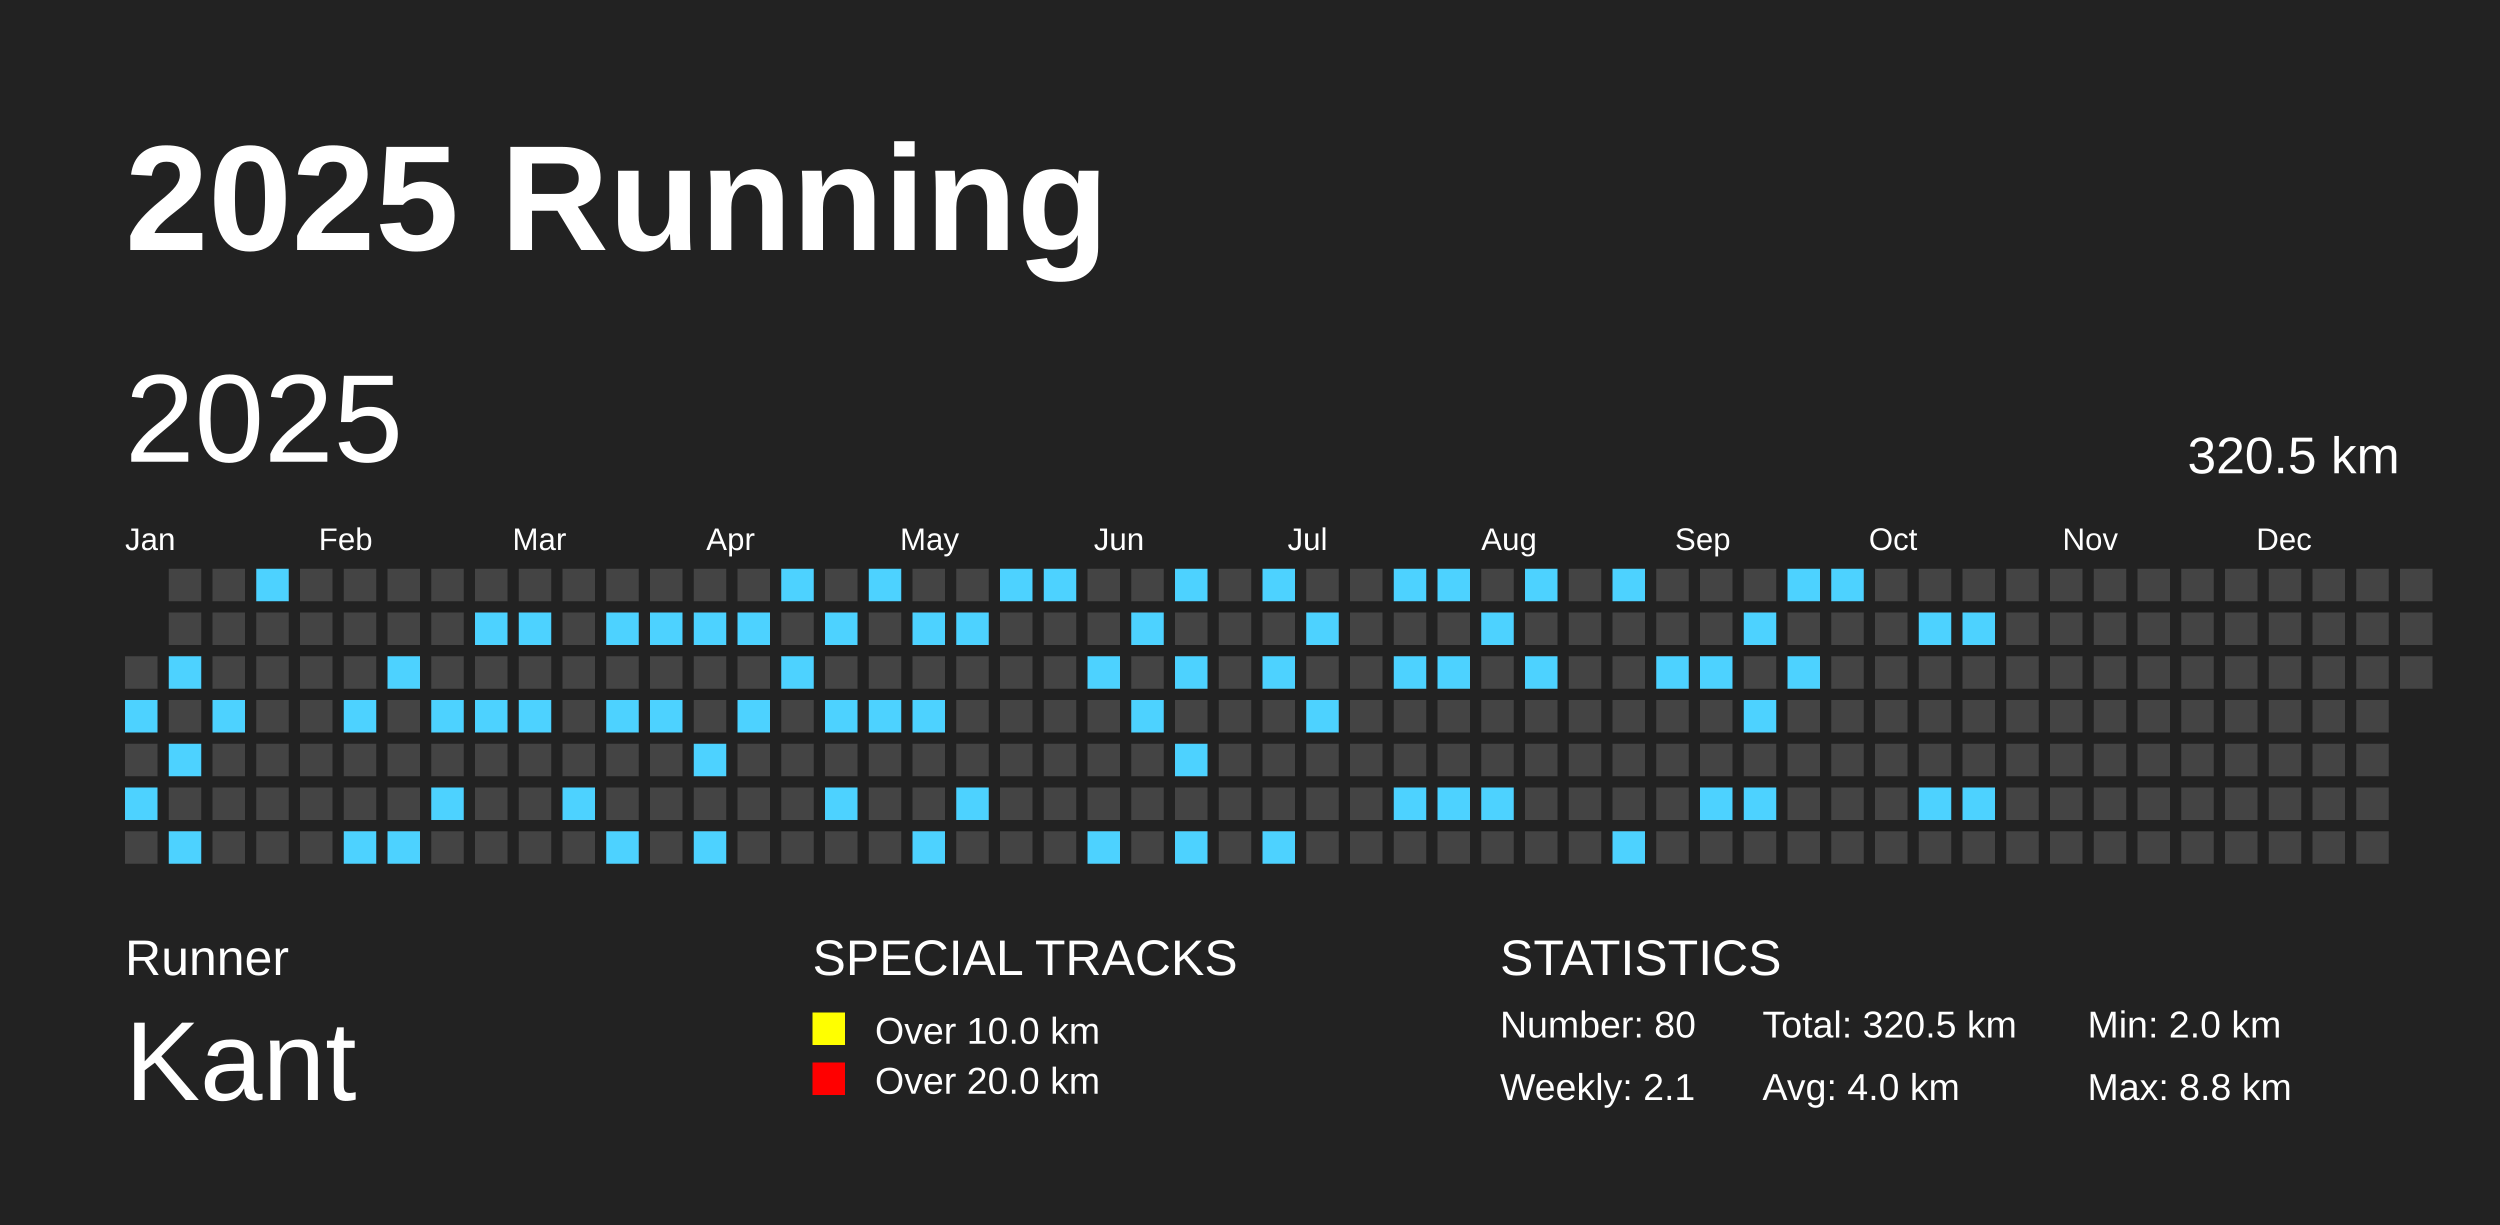
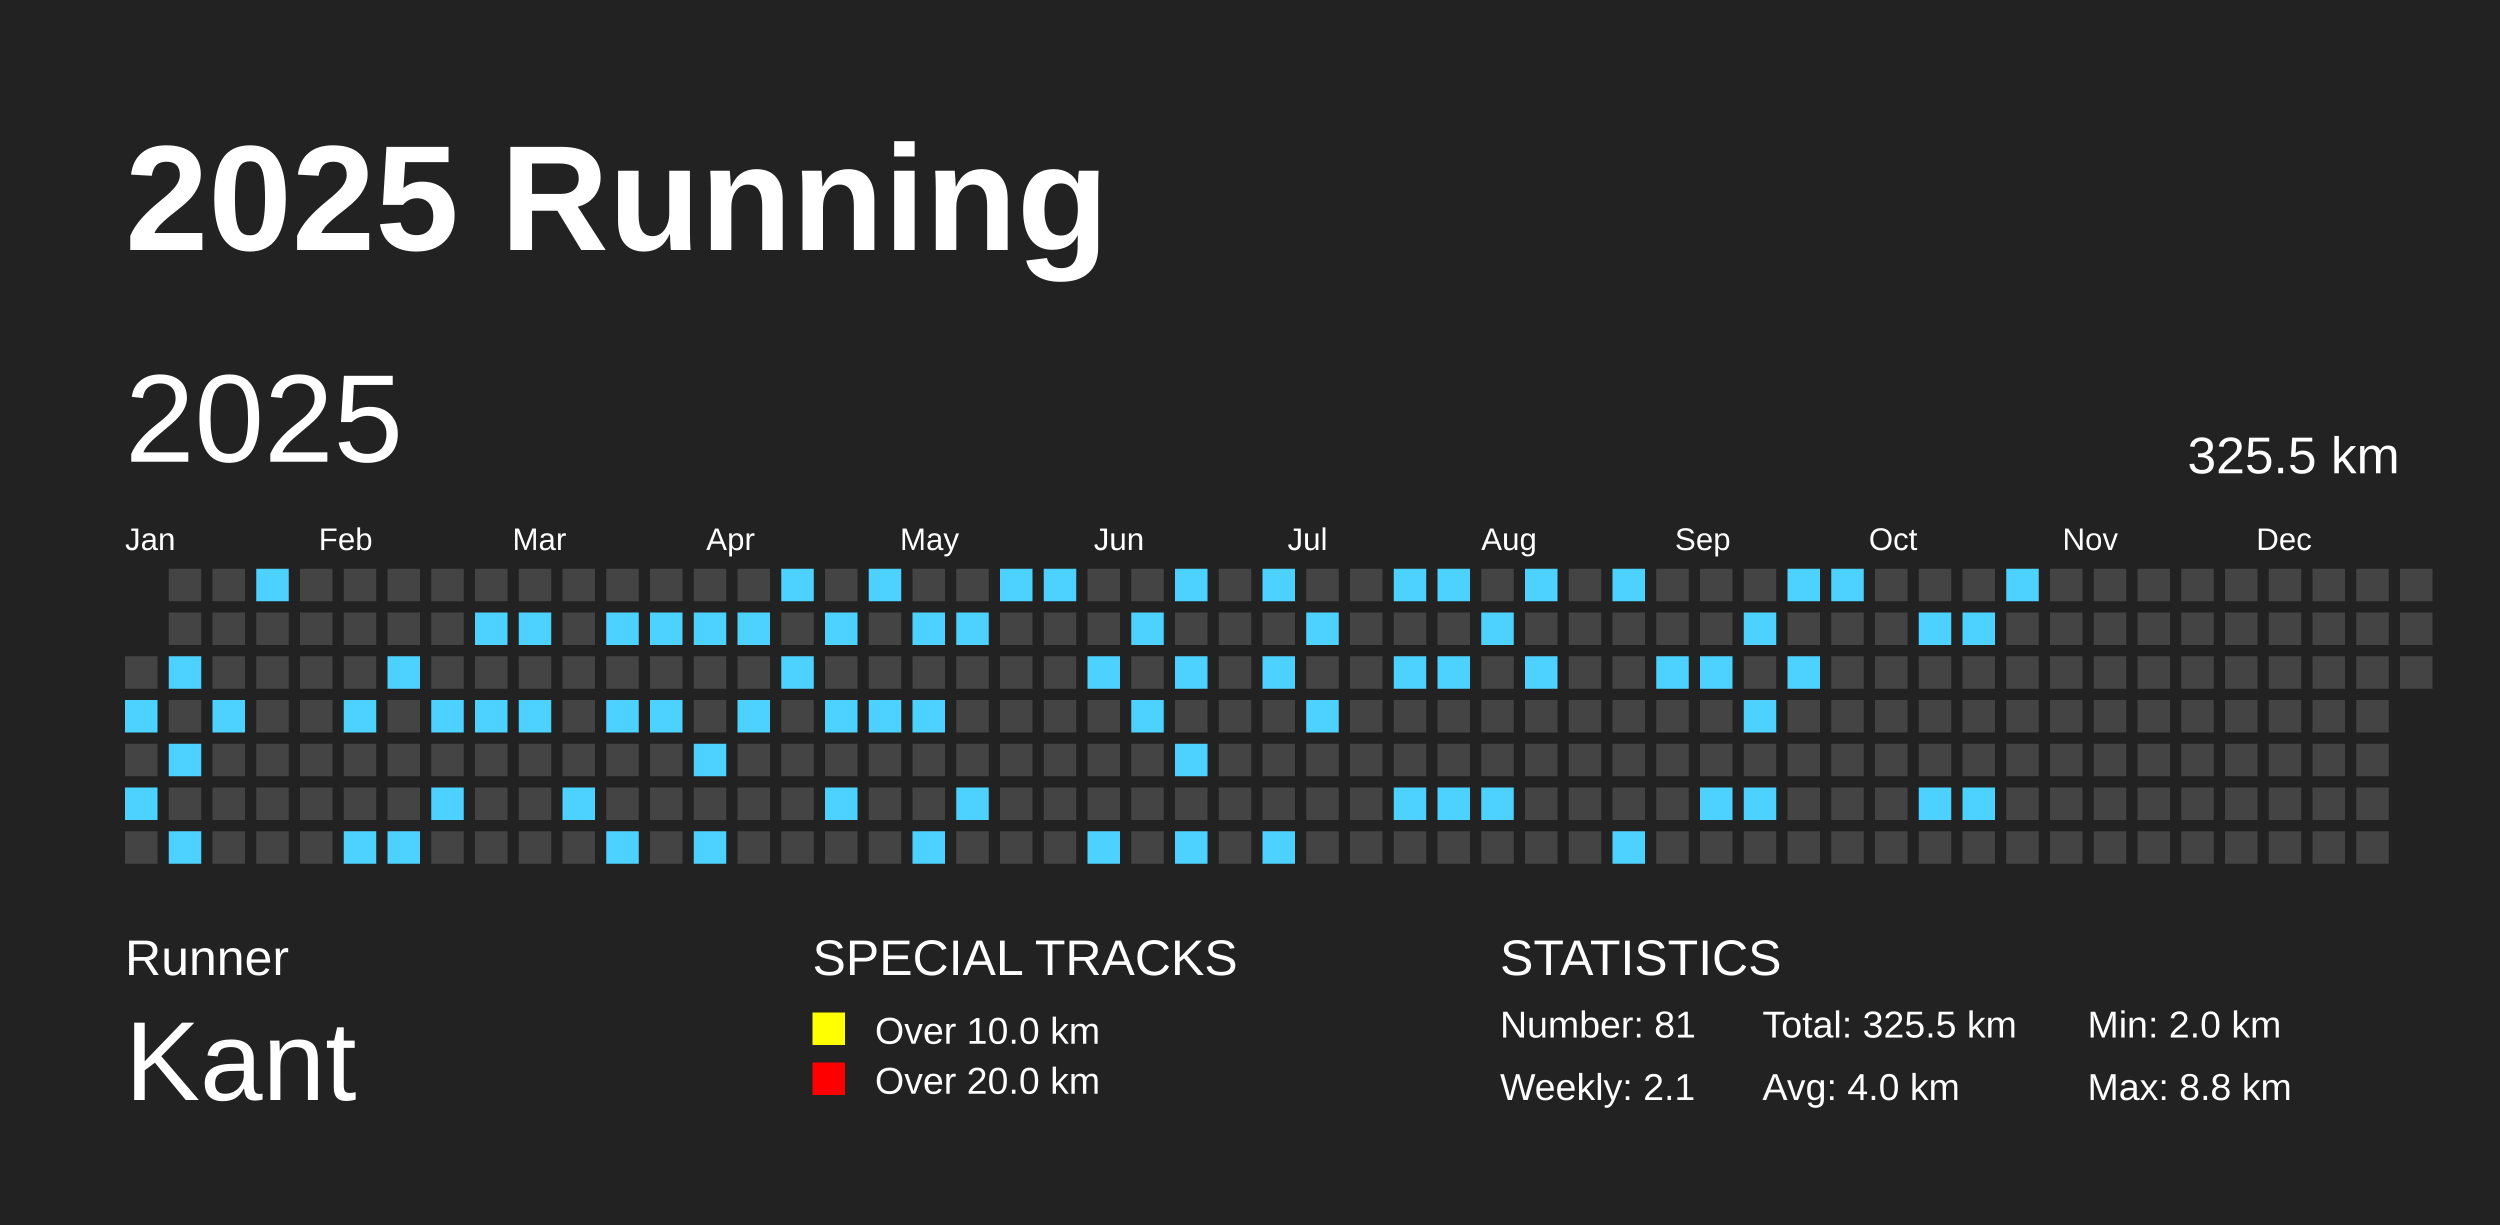
<svg xmlns="http://www.w3.org/2000/svg" baseProfile="full" height="98mm" version="1.1" viewBox="0,0,200,98" width="200mm">
  <defs />
  <rect fill="#222222" height="98" width="200" x="0" y="0" />
  <text fill="#FFFFFF" style="font-size:12px; font-family:Arial; font-weight:bold;" x="10" y="20">2025 Running</text>
  <text fill="#FFFFFF" style="font-size:4px; font-family:Arial" x="10" y="78">Runner</text>
  <text fill="#FFFFFF" style="font-size:9px; font-family:Arial" x="10" y="88">Kant</text>
  <text fill="#FFFFFF" style="font-size:4px; font-family:Arial" x="65" y="78">SPECIAL TRACKS</text>
  <rect fill="yellow" height="2.6" width="2.6" x="65" y="81" />
  <text fill="#FFFFFF" style="font-size:3px; font-family:Arial" x="70" y="83.5">Over 10.0 km</text>
  <rect fill="red" height="2.6" width="2.6" x="65" y="85" />
  <text fill="#FFFFFF" style="font-size:3px; font-family:Arial" x="70" y="87.5">Over 20.0 km</text>
  <text fill="#FFFFFF" style="font-size:4px; font-family:Arial" x="120" y="78">STATISTICS</text>
-   <text fill="#FFFFFF" style="font-size:3px; font-family:Arial" x="120" y="83">Number: 80</text>
+   <text fill="#FFFFFF" style="font-size:3px; font-family:Arial" x="120" y="83">Number: 81</text>
  <text fill="#FFFFFF" style="font-size:3px; font-family:Arial" x="120" y="88">Weekly: 2.1</text>
-   <text fill="#FFFFFF" style="font-size:3px; font-family:Arial" x="141" y="83">Total: 320.5 km</text>
+   <text fill="#FFFFFF" style="font-size:3px; font-family:Arial" x="141" y="83">Total: 325.5 km</text>
  <text fill="#FFFFFF" style="font-size:3px; font-family:Arial" x="141" y="88">Avg: 4.0 km</text>
  <text fill="#FFFFFF" style="font-size:3px; font-family:Arial" x="167" y="83">Min: 2.0 km</text>
  <text fill="#FFFFFF" style="font-size:3px; font-family:Arial" x="167" y="88">Max: 8.8 km</text>
  <text dominant-baseline="hanging" fill="#FFFFFF" style="font-size:10.0px; font-family:Arial;" x="10" y="30">2025</text>
-   <text dominant-baseline="hanging" fill="#FFFFFF" style="font-size:4.125px; font-family:Arial;" x="175" y="35">320.5 km</text>
+   <text dominant-baseline="hanging" fill="#FFFFFF" style="font-size:4.125px; font-family:Arial;" x="175" y="35">325.5 km</text>
  <text fill="#FFFFFF" style="font-size:2.5px; font-family:Arial" x="10.0" y="44">Jan</text>
  <text fill="#FFFFFF" style="font-size:2.5px; font-family:Arial" x="25.5" y="44">Feb</text>
  <text fill="#FFFFFF" style="font-size:2.5px; font-family:Arial" x="41.0" y="44">Mar</text>
  <text fill="#FFFFFF" style="font-size:2.5px; font-family:Arial" x="56.5" y="44">Apr</text>
  <text fill="#FFFFFF" style="font-size:2.5px; font-family:Arial" x="72.0" y="44">May</text>
  <text fill="#FFFFFF" style="font-size:2.5px; font-family:Arial" x="87.5" y="44">Jun</text>
  <text fill="#FFFFFF" style="font-size:2.5px; font-family:Arial" x="103.0" y="44">Jul</text>
  <text fill="#FFFFFF" style="font-size:2.5px; font-family:Arial" x="118.5" y="44">Aug</text>
  <text fill="#FFFFFF" style="font-size:2.5px; font-family:Arial" x="134.0" y="44">Sep</text>
  <text fill="#FFFFFF" style="font-size:2.5px; font-family:Arial" x="149.5" y="44">Oct</text>
  <text fill="#FFFFFF" style="font-size:2.5px; font-family:Arial" x="165.0" y="44">Nov</text>
  <text fill="#FFFFFF" style="font-size:2.5px; font-family:Arial" x="180.5" y="44">Dec</text>
  <rect fill="#444444" height="2.6" width="2.6" x="10.0" y="52.5" />
  <rect fill="#4DD2FF" height="2.6" width="2.6" x="10.0" y="56.0" />
  <rect fill="#444444" height="2.6" width="2.6" x="10.0" y="59.5" />
  <rect fill="#4DD2FF" height="2.6" width="2.6" x="10.0" y="63.0" />
  <rect fill="#444444" height="2.6" width="2.6" x="10.0" y="66.5" />
  <rect fill="#444444" height="2.6" width="2.6" x="13.5" y="45.5" />
  <rect fill="#444444" height="2.6" width="2.6" x="13.5" y="49.0" />
  <rect fill="#4DD2FF" height="2.6" width="2.6" x="13.5" y="52.5" />
  <rect fill="#444444" height="2.6" width="2.6" x="13.5" y="56.0" />
  <rect fill="#4DD2FF" height="2.6" width="2.6" x="13.5" y="59.5" />
  <rect fill="#444444" height="2.6" width="2.6" x="13.5" y="63.0" />
  <rect fill="#4DD2FF" height="2.6" width="2.6" x="13.5" y="66.5" />
  <rect fill="#444444" height="2.6" width="2.6" x="17.0" y="45.5" />
  <rect fill="#444444" height="2.6" width="2.6" x="17.0" y="49.0" />
  <rect fill="#444444" height="2.6" width="2.6" x="17.0" y="52.5" />
  <rect fill="#4DD2FF" height="2.6" width="2.6" x="17.0" y="56.0" />
  <rect fill="#444444" height="2.6" width="2.6" x="17.0" y="59.5" />
  <rect fill="#444444" height="2.6" width="2.6" x="17.0" y="63.0" />
  <rect fill="#444444" height="2.6" width="2.6" x="17.0" y="66.5" />
  <rect fill="#4DD2FF" height="2.6" width="2.6" x="20.5" y="45.5" />
  <rect fill="#444444" height="2.6" width="2.6" x="20.5" y="49.0" />
  <rect fill="#444444" height="2.6" width="2.6" x="20.5" y="52.5" />
  <rect fill="#444444" height="2.6" width="2.6" x="20.5" y="56.0" />
  <rect fill="#444444" height="2.6" width="2.6" x="20.5" y="59.5" />
  <rect fill="#444444" height="2.6" width="2.6" x="20.5" y="63.0" />
  <rect fill="#444444" height="2.6" width="2.6" x="20.5" y="66.5" />
  <rect fill="#444444" height="2.6" width="2.6" x="24.0" y="45.5" />
  <rect fill="#444444" height="2.6" width="2.6" x="24.0" y="49.0" />
  <rect fill="#444444" height="2.6" width="2.6" x="24.0" y="52.5" />
  <rect fill="#444444" height="2.6" width="2.6" x="24.0" y="56.0" />
  <rect fill="#444444" height="2.6" width="2.6" x="24.0" y="59.5" />
  <rect fill="#444444" height="2.6" width="2.6" x="24.0" y="63.0" />
  <rect fill="#444444" height="2.6" width="2.6" x="24.0" y="66.5" />
  <rect fill="#444444" height="2.6" width="2.6" x="27.5" y="45.5" />
  <rect fill="#444444" height="2.6" width="2.6" x="27.5" y="49.0" />
  <rect fill="#444444" height="2.6" width="2.6" x="27.5" y="52.5" />
  <rect fill="#4DD2FF" height="2.6" width="2.6" x="27.5" y="56.0" />
  <rect fill="#444444" height="2.6" width="2.6" x="27.5" y="59.5" />
  <rect fill="#444444" height="2.6" width="2.6" x="27.5" y="63.0" />
  <rect fill="#4DD2FF" height="2.6" width="2.6" x="27.5" y="66.5" />
  <rect fill="#444444" height="2.6" width="2.6" x="31.0" y="45.5" />
  <rect fill="#444444" height="2.6" width="2.6" x="31.0" y="49.0" />
  <rect fill="#4DD2FF" height="2.6" width="2.6" x="31.0" y="52.5" />
  <rect fill="#444444" height="2.6" width="2.6" x="31.0" y="56.0" />
  <rect fill="#444444" height="2.6" width="2.6" x="31.0" y="59.5" />
  <rect fill="#444444" height="2.6" width="2.6" x="31.0" y="63.0" />
  <rect fill="#4DD2FF" height="2.6" width="2.6" x="31.0" y="66.5" />
  <rect fill="#444444" height="2.6" width="2.6" x="34.5" y="45.5" />
  <rect fill="#444444" height="2.6" width="2.6" x="34.5" y="49.0" />
  <rect fill="#444444" height="2.6" width="2.6" x="34.5" y="52.5" />
  <rect fill="#4DD2FF" height="2.6" width="2.6" x="34.5" y="56.0" />
  <rect fill="#444444" height="2.6" width="2.6" x="34.5" y="59.5" />
  <rect fill="#4DD2FF" height="2.6" width="2.6" x="34.5" y="63.0" />
  <rect fill="#444444" height="2.6" width="2.6" x="34.5" y="66.5" />
  <rect fill="#444444" height="2.6" width="2.6" x="38.0" y="45.5" />
  <rect fill="#4DD2FF" height="2.6" width="2.6" x="38.0" y="49.0" />
  <rect fill="#444444" height="2.6" width="2.6" x="38.0" y="52.5" />
  <rect fill="#4DD2FF" height="2.6" width="2.6" x="38.0" y="56.0" />
  <rect fill="#444444" height="2.6" width="2.6" x="38.0" y="59.5" />
  <rect fill="#444444" height="2.6" width="2.6" x="38.0" y="63.0" />
  <rect fill="#444444" height="2.6" width="2.6" x="38.0" y="66.5" />
  <rect fill="#444444" height="2.6" width="2.6" x="41.5" y="45.5" />
  <rect fill="#4DD2FF" height="2.6" width="2.6" x="41.5" y="49.0" />
  <rect fill="#444444" height="2.6" width="2.6" x="41.5" y="52.5" />
  <rect fill="#4DD2FF" height="2.6" width="2.6" x="41.5" y="56.0" />
  <rect fill="#444444" height="2.6" width="2.6" x="41.5" y="59.5" />
  <rect fill="#444444" height="2.6" width="2.6" x="41.5" y="63.0" />
  <rect fill="#444444" height="2.6" width="2.6" x="41.5" y="66.5" />
  <rect fill="#444444" height="2.6" width="2.6" x="45.0" y="45.5" />
  <rect fill="#444444" height="2.6" width="2.6" x="45.0" y="49.0" />
  <rect fill="#444444" height="2.6" width="2.6" x="45.0" y="52.5" />
  <rect fill="#444444" height="2.6" width="2.6" x="45.0" y="56.0" />
  <rect fill="#444444" height="2.6" width="2.6" x="45.0" y="59.5" />
  <rect fill="#4DD2FF" height="2.6" width="2.6" x="45.0" y="63.0" />
  <rect fill="#444444" height="2.6" width="2.6" x="45.0" y="66.5" />
  <rect fill="#444444" height="2.6" width="2.6" x="48.5" y="45.5" />
  <rect fill="#4DD2FF" height="2.6" width="2.6" x="48.5" y="49.0" />
  <rect fill="#444444" height="2.6" width="2.6" x="48.5" y="52.5" />
  <rect fill="#4DD2FF" height="2.6" width="2.6" x="48.5" y="56.0" />
  <rect fill="#444444" height="2.6" width="2.6" x="48.5" y="59.5" />
  <rect fill="#444444" height="2.6" width="2.6" x="48.5" y="63.0" />
  <rect fill="#4DD2FF" height="2.6" width="2.6" x="48.5" y="66.5" />
  <rect fill="#444444" height="2.6" width="2.6" x="52.0" y="45.5" />
  <rect fill="#4DD2FF" height="2.6" width="2.6" x="52.0" y="49.0" />
  <rect fill="#444444" height="2.6" width="2.6" x="52.0" y="52.5" />
  <rect fill="#4DD2FF" height="2.6" width="2.6" x="52.0" y="56.0" />
  <rect fill="#444444" height="2.6" width="2.6" x="52.0" y="59.5" />
  <rect fill="#444444" height="2.6" width="2.6" x="52.0" y="63.0" />
  <rect fill="#444444" height="2.6" width="2.6" x="52.0" y="66.5" />
  <rect fill="#444444" height="2.6" width="2.6" x="55.5" y="45.5" />
  <rect fill="#4DD2FF" height="2.6" width="2.6" x="55.5" y="49.0" />
  <rect fill="#444444" height="2.6" width="2.6" x="55.5" y="52.5" />
  <rect fill="#444444" height="2.6" width="2.6" x="55.5" y="56.0" />
  <rect fill="#4DD2FF" height="2.6" width="2.6" x="55.5" y="59.5" />
  <rect fill="#444444" height="2.6" width="2.6" x="55.5" y="63.0" />
  <rect fill="#4DD2FF" height="2.6" width="2.6" x="55.5" y="66.5" />
  <rect fill="#444444" height="2.6" width="2.6" x="59.0" y="45.5" />
  <rect fill="#4DD2FF" height="2.6" width="2.6" x="59.0" y="49.0" />
  <rect fill="#444444" height="2.6" width="2.6" x="59.0" y="52.5" />
  <rect fill="#4DD2FF" height="2.6" width="2.6" x="59.0" y="56.0" />
  <rect fill="#444444" height="2.6" width="2.6" x="59.0" y="59.5" />
  <rect fill="#444444" height="2.6" width="2.6" x="59.0" y="63.0" />
  <rect fill="#444444" height="2.6" width="2.6" x="59.0" y="66.5" />
  <rect fill="#4DD2FF" height="2.6" width="2.6" x="62.5" y="45.5" />
  <rect fill="#444444" height="2.6" width="2.6" x="62.5" y="49.0" />
  <rect fill="#4DD2FF" height="2.6" width="2.6" x="62.5" y="52.5" />
  <rect fill="#444444" height="2.6" width="2.6" x="62.5" y="56.0" />
  <rect fill="#444444" height="2.6" width="2.6" x="62.5" y="59.5" />
  <rect fill="#444444" height="2.6" width="2.6" x="62.5" y="63.0" />
  <rect fill="#444444" height="2.6" width="2.6" x="62.5" y="66.5" />
  <rect fill="#444444" height="2.6" width="2.6" x="66.0" y="45.5" />
  <rect fill="#4DD2FF" height="2.6" width="2.6" x="66.0" y="49.0" />
  <rect fill="#444444" height="2.6" width="2.6" x="66.0" y="52.5" />
  <rect fill="#4DD2FF" height="2.6" width="2.6" x="66.0" y="56.0" />
  <rect fill="#444444" height="2.6" width="2.6" x="66.0" y="59.5" />
  <rect fill="#4DD2FF" height="2.6" width="2.6" x="66.0" y="63.0" />
  <rect fill="#444444" height="2.6" width="2.6" x="66.0" y="66.5" />
  <rect fill="#4DD2FF" height="2.6" width="2.6" x="69.5" y="45.5" />
  <rect fill="#444444" height="2.6" width="2.6" x="69.5" y="49.0" />
  <rect fill="#444444" height="2.6" width="2.6" x="69.5" y="52.5" />
  <rect fill="#4DD2FF" height="2.6" width="2.6" x="69.5" y="56.0" />
  <rect fill="#444444" height="2.6" width="2.6" x="69.5" y="59.5" />
  <rect fill="#444444" height="2.6" width="2.6" x="69.5" y="63.0" />
  <rect fill="#444444" height="2.6" width="2.6" x="69.5" y="66.5" />
  <rect fill="#444444" height="2.6" width="2.6" x="73.0" y="45.5" />
  <rect fill="#4DD2FF" height="2.6" width="2.6" x="73.0" y="49.0" />
  <rect fill="#444444" height="2.6" width="2.6" x="73.0" y="52.5" />
  <rect fill="#4DD2FF" height="2.6" width="2.6" x="73.0" y="56.0" />
  <rect fill="#444444" height="2.6" width="2.6" x="73.0" y="59.5" />
  <rect fill="#444444" height="2.6" width="2.6" x="73.0" y="63.0" />
  <rect fill="#4DD2FF" height="2.6" width="2.6" x="73.0" y="66.5" />
  <rect fill="#444444" height="2.6" width="2.6" x="76.5" y="45.5" />
  <rect fill="#4DD2FF" height="2.6" width="2.6" x="76.5" y="49.0" />
  <rect fill="#444444" height="2.6" width="2.6" x="76.5" y="52.5" />
  <rect fill="#444444" height="2.6" width="2.6" x="76.5" y="56.0" />
  <rect fill="#444444" height="2.6" width="2.6" x="76.5" y="59.5" />
  <rect fill="#4DD2FF" height="2.6" width="2.6" x="76.5" y="63.0" />
  <rect fill="#444444" height="2.6" width="2.6" x="76.5" y="66.5" />
  <rect fill="#4DD2FF" height="2.6" width="2.6" x="80.0" y="45.5" />
  <rect fill="#444444" height="2.6" width="2.6" x="80.0" y="49.0" />
  <rect fill="#444444" height="2.6" width="2.6" x="80.0" y="52.5" />
  <rect fill="#444444" height="2.6" width="2.6" x="80.0" y="56.0" />
  <rect fill="#444444" height="2.6" width="2.6" x="80.0" y="59.5" />
  <rect fill="#444444" height="2.6" width="2.6" x="80.0" y="63.0" />
  <rect fill="#444444" height="2.6" width="2.6" x="80.0" y="66.5" />
  <rect fill="#4DD2FF" height="2.6" width="2.6" x="83.5" y="45.5" />
  <rect fill="#444444" height="2.6" width="2.6" x="83.5" y="49.0" />
  <rect fill="#444444" height="2.6" width="2.6" x="83.5" y="52.5" />
  <rect fill="#444444" height="2.6" width="2.6" x="83.5" y="56.0" />
  <rect fill="#444444" height="2.6" width="2.6" x="83.5" y="59.5" />
  <rect fill="#444444" height="2.6" width="2.6" x="83.5" y="63.0" />
  <rect fill="#444444" height="2.6" width="2.6" x="83.5" y="66.5" />
  <rect fill="#444444" height="2.6" width="2.6" x="87.0" y="45.5" />
  <rect fill="#444444" height="2.6" width="2.6" x="87.0" y="49.0" />
  <rect fill="#4DD2FF" height="2.6" width="2.6" x="87.0" y="52.5" />
  <rect fill="#444444" height="2.6" width="2.6" x="87.0" y="56.0" />
  <rect fill="#444444" height="2.6" width="2.6" x="87.0" y="59.5" />
  <rect fill="#444444" height="2.6" width="2.6" x="87.0" y="63.0" />
  <rect fill="#4DD2FF" height="2.6" width="2.6" x="87.0" y="66.5" />
  <rect fill="#444444" height="2.6" width="2.6" x="90.5" y="45.5" />
  <rect fill="#4DD2FF" height="2.6" width="2.6" x="90.5" y="49.0" />
  <rect fill="#444444" height="2.6" width="2.6" x="90.5" y="52.5" />
  <rect fill="#4DD2FF" height="2.6" width="2.6" x="90.5" y="56.0" />
  <rect fill="#444444" height="2.6" width="2.6" x="90.5" y="59.5" />
  <rect fill="#444444" height="2.6" width="2.6" x="90.5" y="63.0" />
  <rect fill="#444444" height="2.6" width="2.6" x="90.5" y="66.5" />
  <rect fill="#4DD2FF" height="2.6" width="2.6" x="94.0" y="45.5" />
  <rect fill="#444444" height="2.6" width="2.6" x="94.0" y="49.0" />
  <rect fill="#4DD2FF" height="2.6" width="2.6" x="94.0" y="52.5" />
  <rect fill="#444444" height="2.6" width="2.6" x="94.0" y="56.0" />
  <rect fill="#4DD2FF" height="2.6" width="2.6" x="94.0" y="59.5" />
  <rect fill="#444444" height="2.6" width="2.6" x="94.0" y="63.0" />
  <rect fill="#4DD2FF" height="2.6" width="2.6" x="94.0" y="66.5" />
  <rect fill="#444444" height="2.6" width="2.6" x="97.5" y="45.5" />
  <rect fill="#444444" height="2.6" width="2.6" x="97.5" y="49.0" />
  <rect fill="#444444" height="2.6" width="2.6" x="97.5" y="52.5" />
  <rect fill="#444444" height="2.6" width="2.6" x="97.5" y="56.0" />
  <rect fill="#444444" height="2.6" width="2.6" x="97.5" y="59.5" />
  <rect fill="#444444" height="2.6" width="2.6" x="97.5" y="63.0" />
  <rect fill="#444444" height="2.6" width="2.6" x="97.5" y="66.5" />
  <rect fill="#4DD2FF" height="2.6" width="2.6" x="101.0" y="45.5" />
  <rect fill="#444444" height="2.6" width="2.6" x="101.0" y="49.0" />
  <rect fill="#4DD2FF" height="2.6" width="2.6" x="101.0" y="52.5" />
  <rect fill="#444444" height="2.6" width="2.6" x="101.0" y="56.0" />
  <rect fill="#444444" height="2.6" width="2.6" x="101.0" y="59.5" />
  <rect fill="#444444" height="2.6" width="2.6" x="101.0" y="63.0" />
  <rect fill="#4DD2FF" height="2.6" width="2.6" x="101.0" y="66.5" />
  <rect fill="#444444" height="2.6" width="2.6" x="104.5" y="45.5" />
  <rect fill="#4DD2FF" height="2.6" width="2.6" x="104.5" y="49.0" />
  <rect fill="#444444" height="2.6" width="2.6" x="104.5" y="52.5" />
  <rect fill="#4DD2FF" height="2.6" width="2.6" x="104.5" y="56.0" />
  <rect fill="#444444" height="2.6" width="2.6" x="104.5" y="59.5" />
  <rect fill="#444444" height="2.6" width="2.6" x="104.5" y="63.0" />
  <rect fill="#444444" height="2.6" width="2.6" x="104.5" y="66.5" />
  <rect fill="#444444" height="2.6" width="2.6" x="108.0" y="45.5" />
  <rect fill="#444444" height="2.6" width="2.6" x="108.0" y="49.0" />
  <rect fill="#444444" height="2.6" width="2.6" x="108.0" y="52.5" />
  <rect fill="#444444" height="2.6" width="2.6" x="108.0" y="56.0" />
  <rect fill="#444444" height="2.6" width="2.6" x="108.0" y="59.5" />
  <rect fill="#444444" height="2.6" width="2.6" x="108.0" y="63.0" />
  <rect fill="#444444" height="2.6" width="2.6" x="108.0" y="66.5" />
  <rect fill="#4DD2FF" height="2.6" width="2.6" x="111.5" y="45.5" />
  <rect fill="#444444" height="2.6" width="2.6" x="111.5" y="49.0" />
  <rect fill="#4DD2FF" height="2.6" width="2.6" x="111.5" y="52.5" />
  <rect fill="#444444" height="2.6" width="2.6" x="111.5" y="56.0" />
  <rect fill="#444444" height="2.6" width="2.6" x="111.5" y="59.5" />
  <rect fill="#4DD2FF" height="2.6" width="2.6" x="111.5" y="63.0" />
  <rect fill="#444444" height="2.6" width="2.6" x="111.5" y="66.5" />
  <rect fill="#4DD2FF" height="2.6" width="2.6" x="115.0" y="45.5" />
  <rect fill="#444444" height="2.6" width="2.6" x="115.0" y="49.0" />
  <rect fill="#4DD2FF" height="2.6" width="2.6" x="115.0" y="52.5" />
  <rect fill="#444444" height="2.6" width="2.6" x="115.0" y="56.0" />
  <rect fill="#444444" height="2.6" width="2.6" x="115.0" y="59.5" />
  <rect fill="#4DD2FF" height="2.6" width="2.6" x="115.0" y="63.0" />
  <rect fill="#444444" height="2.6" width="2.6" x="115.0" y="66.5" />
  <rect fill="#444444" height="2.6" width="2.6" x="118.5" y="45.5" />
  <rect fill="#4DD2FF" height="2.6" width="2.6" x="118.5" y="49.0" />
  <rect fill="#444444" height="2.6" width="2.6" x="118.5" y="52.5" />
  <rect fill="#444444" height="2.6" width="2.6" x="118.5" y="56.0" />
  <rect fill="#444444" height="2.6" width="2.6" x="118.5" y="59.5" />
  <rect fill="#4DD2FF" height="2.6" width="2.6" x="118.5" y="63.0" />
  <rect fill="#444444" height="2.6" width="2.6" x="118.5" y="66.5" />
  <rect fill="#4DD2FF" height="2.6" width="2.6" x="122.0" y="45.5" />
  <rect fill="#444444" height="2.6" width="2.6" x="122.0" y="49.0" />
  <rect fill="#4DD2FF" height="2.6" width="2.6" x="122.0" y="52.5" />
  <rect fill="#444444" height="2.6" width="2.6" x="122.0" y="56.0" />
  <rect fill="#444444" height="2.6" width="2.6" x="122.0" y="59.5" />
  <rect fill="#444444" height="2.6" width="2.6" x="122.0" y="63.0" />
  <rect fill="#444444" height="2.6" width="2.6" x="122.0" y="66.5" />
  <rect fill="#444444" height="2.6" width="2.6" x="125.5" y="45.5" />
  <rect fill="#444444" height="2.6" width="2.6" x="125.5" y="49.0" />
  <rect fill="#444444" height="2.6" width="2.6" x="125.5" y="52.5" />
  <rect fill="#444444" height="2.6" width="2.6" x="125.5" y="56.0" />
  <rect fill="#444444" height="2.6" width="2.6" x="125.5" y="59.5" />
  <rect fill="#444444" height="2.6" width="2.6" x="125.5" y="63.0" />
  <rect fill="#444444" height="2.6" width="2.6" x="125.5" y="66.5" />
  <rect fill="#4DD2FF" height="2.6" width="2.6" x="129.0" y="45.5" />
  <rect fill="#444444" height="2.6" width="2.6" x="129.0" y="49.0" />
  <rect fill="#444444" height="2.6" width="2.6" x="129.0" y="52.5" />
  <rect fill="#444444" height="2.6" width="2.6" x="129.0" y="56.0" />
  <rect fill="#444444" height="2.6" width="2.6" x="129.0" y="59.5" />
  <rect fill="#444444" height="2.6" width="2.6" x="129.0" y="63.0" />
  <rect fill="#4DD2FF" height="2.6" width="2.6" x="129.0" y="66.5" />
  <rect fill="#444444" height="2.6" width="2.6" x="132.5" y="45.5" />
  <rect fill="#444444" height="2.6" width="2.6" x="132.5" y="49.0" />
  <rect fill="#4DD2FF" height="2.6" width="2.6" x="132.5" y="52.5" />
  <rect fill="#444444" height="2.6" width="2.6" x="132.5" y="56.0" />
  <rect fill="#444444" height="2.6" width="2.6" x="132.5" y="59.5" />
  <rect fill="#444444" height="2.6" width="2.6" x="132.5" y="63.0" />
  <rect fill="#444444" height="2.6" width="2.6" x="132.5" y="66.5" />
  <rect fill="#444444" height="2.6" width="2.6" x="136.0" y="45.5" />
  <rect fill="#444444" height="2.6" width="2.6" x="136.0" y="49.0" />
  <rect fill="#4DD2FF" height="2.6" width="2.6" x="136.0" y="52.5" />
  <rect fill="#444444" height="2.6" width="2.6" x="136.0" y="56.0" />
  <rect fill="#444444" height="2.6" width="2.6" x="136.0" y="59.5" />
  <rect fill="#4DD2FF" height="2.6" width="2.6" x="136.0" y="63.0" />
  <rect fill="#444444" height="2.6" width="2.6" x="136.0" y="66.5" />
  <rect fill="#444444" height="2.6" width="2.6" x="139.5" y="45.5" />
  <rect fill="#4DD2FF" height="2.6" width="2.6" x="139.5" y="49.0" />
  <rect fill="#444444" height="2.6" width="2.6" x="139.5" y="52.5" />
  <rect fill="#4DD2FF" height="2.6" width="2.6" x="139.5" y="56.0" />
  <rect fill="#444444" height="2.6" width="2.6" x="139.5" y="59.5" />
  <rect fill="#4DD2FF" height="2.6" width="2.6" x="139.5" y="63.0" />
  <rect fill="#444444" height="2.6" width="2.6" x="139.5" y="66.5" />
  <rect fill="#4DD2FF" height="2.6" width="2.6" x="143.0" y="45.5" />
  <rect fill="#444444" height="2.6" width="2.6" x="143.0" y="49.0" />
  <rect fill="#4DD2FF" height="2.6" width="2.6" x="143.0" y="52.5" />
  <rect fill="#444444" height="2.6" width="2.6" x="143.0" y="56.0" />
  <rect fill="#444444" height="2.6" width="2.6" x="143.0" y="59.5" />
  <rect fill="#444444" height="2.6" width="2.6" x="143.0" y="63.0" />
  <rect fill="#444444" height="2.6" width="2.6" x="143.0" y="66.5" />
  <rect fill="#4DD2FF" height="2.6" width="2.6" x="146.5" y="45.5" />
  <rect fill="#444444" height="2.6" width="2.6" x="146.5" y="49.0" />
  <rect fill="#444444" height="2.6" width="2.6" x="146.5" y="52.5" />
  <rect fill="#444444" height="2.6" width="2.6" x="146.5" y="56.0" />
  <rect fill="#444444" height="2.6" width="2.6" x="146.5" y="59.5" />
  <rect fill="#444444" height="2.6" width="2.6" x="146.5" y="63.0" />
  <rect fill="#444444" height="2.6" width="2.6" x="146.5" y="66.5" />
  <rect fill="#444444" height="2.6" width="2.6" x="150.0" y="45.5" />
  <rect fill="#444444" height="2.6" width="2.6" x="150.0" y="49.0" />
  <rect fill="#444444" height="2.6" width="2.6" x="150.0" y="52.5" />
  <rect fill="#444444" height="2.6" width="2.6" x="150.0" y="56.0" />
  <rect fill="#444444" height="2.6" width="2.6" x="150.0" y="59.5" />
  <rect fill="#444444" height="2.6" width="2.6" x="150.0" y="63.0" />
  <rect fill="#444444" height="2.6" width="2.6" x="150.0" y="66.5" />
  <rect fill="#444444" height="2.6" width="2.6" x="153.5" y="45.5" />
  <rect fill="#4DD2FF" height="2.6" width="2.6" x="153.5" y="49.0" />
  <rect fill="#444444" height="2.6" width="2.6" x="153.5" y="52.5" />
  <rect fill="#444444" height="2.6" width="2.6" x="153.5" y="56.0" />
  <rect fill="#444444" height="2.6" width="2.6" x="153.5" y="59.5" />
  <rect fill="#4DD2FF" height="2.6" width="2.6" x="153.5" y="63.0" />
  <rect fill="#444444" height="2.6" width="2.6" x="153.5" y="66.5" />
  <rect fill="#444444" height="2.6" width="2.6" x="157.0" y="45.5" />
  <rect fill="#4DD2FF" height="2.6" width="2.6" x="157.0" y="49.0" />
  <rect fill="#444444" height="2.6" width="2.6" x="157.0" y="52.5" />
  <rect fill="#444444" height="2.6" width="2.6" x="157.0" y="56.0" />
  <rect fill="#444444" height="2.6" width="2.6" x="157.0" y="59.5" />
  <rect fill="#4DD2FF" height="2.6" width="2.6" x="157.0" y="63.0" />
  <rect fill="#444444" height="2.6" width="2.6" x="157.0" y="66.5" />
-   <rect fill="#444444" height="2.6" width="2.6" x="160.5" y="45.5" />
+   <rect fill="#4DD2FF" height="2.6" width="2.6" x="160.5" y="45.5" />
  <rect fill="#444444" height="2.6" width="2.6" x="160.5" y="49.0" />
  <rect fill="#444444" height="2.6" width="2.6" x="160.5" y="52.5" />
  <rect fill="#444444" height="2.6" width="2.6" x="160.5" y="56.0" />
  <rect fill="#444444" height="2.6" width="2.6" x="160.5" y="59.5" />
  <rect fill="#444444" height="2.6" width="2.6" x="160.5" y="63.0" />
  <rect fill="#444444" height="2.6" width="2.6" x="160.5" y="66.5" />
  <rect fill="#444444" height="2.6" width="2.6" x="164.0" y="45.5" />
  <rect fill="#444444" height="2.6" width="2.6" x="164.0" y="49.0" />
  <rect fill="#444444" height="2.6" width="2.6" x="164.0" y="52.5" />
  <rect fill="#444444" height="2.6" width="2.6" x="164.0" y="56.0" />
  <rect fill="#444444" height="2.6" width="2.6" x="164.0" y="59.5" />
  <rect fill="#444444" height="2.6" width="2.6" x="164.0" y="63.0" />
  <rect fill="#444444" height="2.6" width="2.6" x="164.0" y="66.5" />
  <rect fill="#444444" height="2.6" width="2.6" x="167.5" y="45.5" />
  <rect fill="#444444" height="2.6" width="2.6" x="167.5" y="49.0" />
  <rect fill="#444444" height="2.6" width="2.6" x="167.5" y="52.5" />
  <rect fill="#444444" height="2.6" width="2.6" x="167.5" y="56.0" />
  <rect fill="#444444" height="2.6" width="2.6" x="167.5" y="59.5" />
  <rect fill="#444444" height="2.6" width="2.6" x="167.5" y="63.0" />
  <rect fill="#444444" height="2.6" width="2.6" x="167.5" y="66.5" />
  <rect fill="#444444" height="2.6" width="2.6" x="171.0" y="45.5" />
  <rect fill="#444444" height="2.6" width="2.6" x="171.0" y="49.0" />
  <rect fill="#444444" height="2.6" width="2.6" x="171.0" y="52.5" />
  <rect fill="#444444" height="2.6" width="2.6" x="171.0" y="56.0" />
  <rect fill="#444444" height="2.6" width="2.6" x="171.0" y="59.5" />
  <rect fill="#444444" height="2.6" width="2.6" x="171.0" y="63.0" />
  <rect fill="#444444" height="2.6" width="2.6" x="171.0" y="66.5" />
  <rect fill="#444444" height="2.6" width="2.6" x="174.5" y="45.5" />
  <rect fill="#444444" height="2.6" width="2.6" x="174.5" y="49.0" />
  <rect fill="#444444" height="2.6" width="2.6" x="174.5" y="52.5" />
  <rect fill="#444444" height="2.6" width="2.6" x="174.5" y="56.0" />
  <rect fill="#444444" height="2.6" width="2.6" x="174.5" y="59.5" />
  <rect fill="#444444" height="2.6" width="2.6" x="174.5" y="63.0" />
  <rect fill="#444444" height="2.6" width="2.6" x="174.5" y="66.5" />
  <rect fill="#444444" height="2.6" width="2.6" x="178.0" y="45.5" />
  <rect fill="#444444" height="2.6" width="2.6" x="178.0" y="49.0" />
  <rect fill="#444444" height="2.6" width="2.6" x="178.0" y="52.5" />
  <rect fill="#444444" height="2.6" width="2.6" x="178.0" y="56.0" />
  <rect fill="#444444" height="2.6" width="2.6" x="178.0" y="59.5" />
  <rect fill="#444444" height="2.6" width="2.6" x="178.0" y="63.0" />
  <rect fill="#444444" height="2.6" width="2.6" x="178.0" y="66.5" />
  <rect fill="#444444" height="2.6" width="2.6" x="181.5" y="45.5" />
  <rect fill="#444444" height="2.6" width="2.6" x="181.5" y="49.0" />
  <rect fill="#444444" height="2.6" width="2.6" x="181.5" y="52.5" />
  <rect fill="#444444" height="2.6" width="2.6" x="181.5" y="56.0" />
  <rect fill="#444444" height="2.6" width="2.6" x="181.5" y="59.5" />
  <rect fill="#444444" height="2.6" width="2.6" x="181.5" y="63.0" />
  <rect fill="#444444" height="2.6" width="2.6" x="181.5" y="66.5" />
  <rect fill="#444444" height="2.6" width="2.6" x="185.0" y="45.5" />
  <rect fill="#444444" height="2.6" width="2.6" x="185.0" y="49.0" />
  <rect fill="#444444" height="2.6" width="2.6" x="185.0" y="52.5" />
  <rect fill="#444444" height="2.6" width="2.6" x="185.0" y="56.0" />
  <rect fill="#444444" height="2.6" width="2.6" x="185.0" y="59.5" />
  <rect fill="#444444" height="2.6" width="2.6" x="185.0" y="63.0" />
  <rect fill="#444444" height="2.6" width="2.6" x="185.0" y="66.5" />
  <rect fill="#444444" height="2.6" width="2.6" x="188.5" y="45.5" />
  <rect fill="#444444" height="2.6" width="2.6" x="188.5" y="49.0" />
  <rect fill="#444444" height="2.6" width="2.6" x="188.5" y="52.5" />
  <rect fill="#444444" height="2.6" width="2.6" x="188.5" y="56.0" />
  <rect fill="#444444" height="2.6" width="2.6" x="188.5" y="59.5" />
  <rect fill="#444444" height="2.6" width="2.6" x="188.5" y="63.0" />
  <rect fill="#444444" height="2.6" width="2.6" x="188.5" y="66.5" />
  <rect fill="#444444" height="2.6" width="2.6" x="192.0" y="45.5" />
  <rect fill="#444444" height="2.6" width="2.6" x="192.0" y="49.0" />
  <rect fill="#444444" height="2.6" width="2.6" x="192.0" y="52.5" />
</svg>
